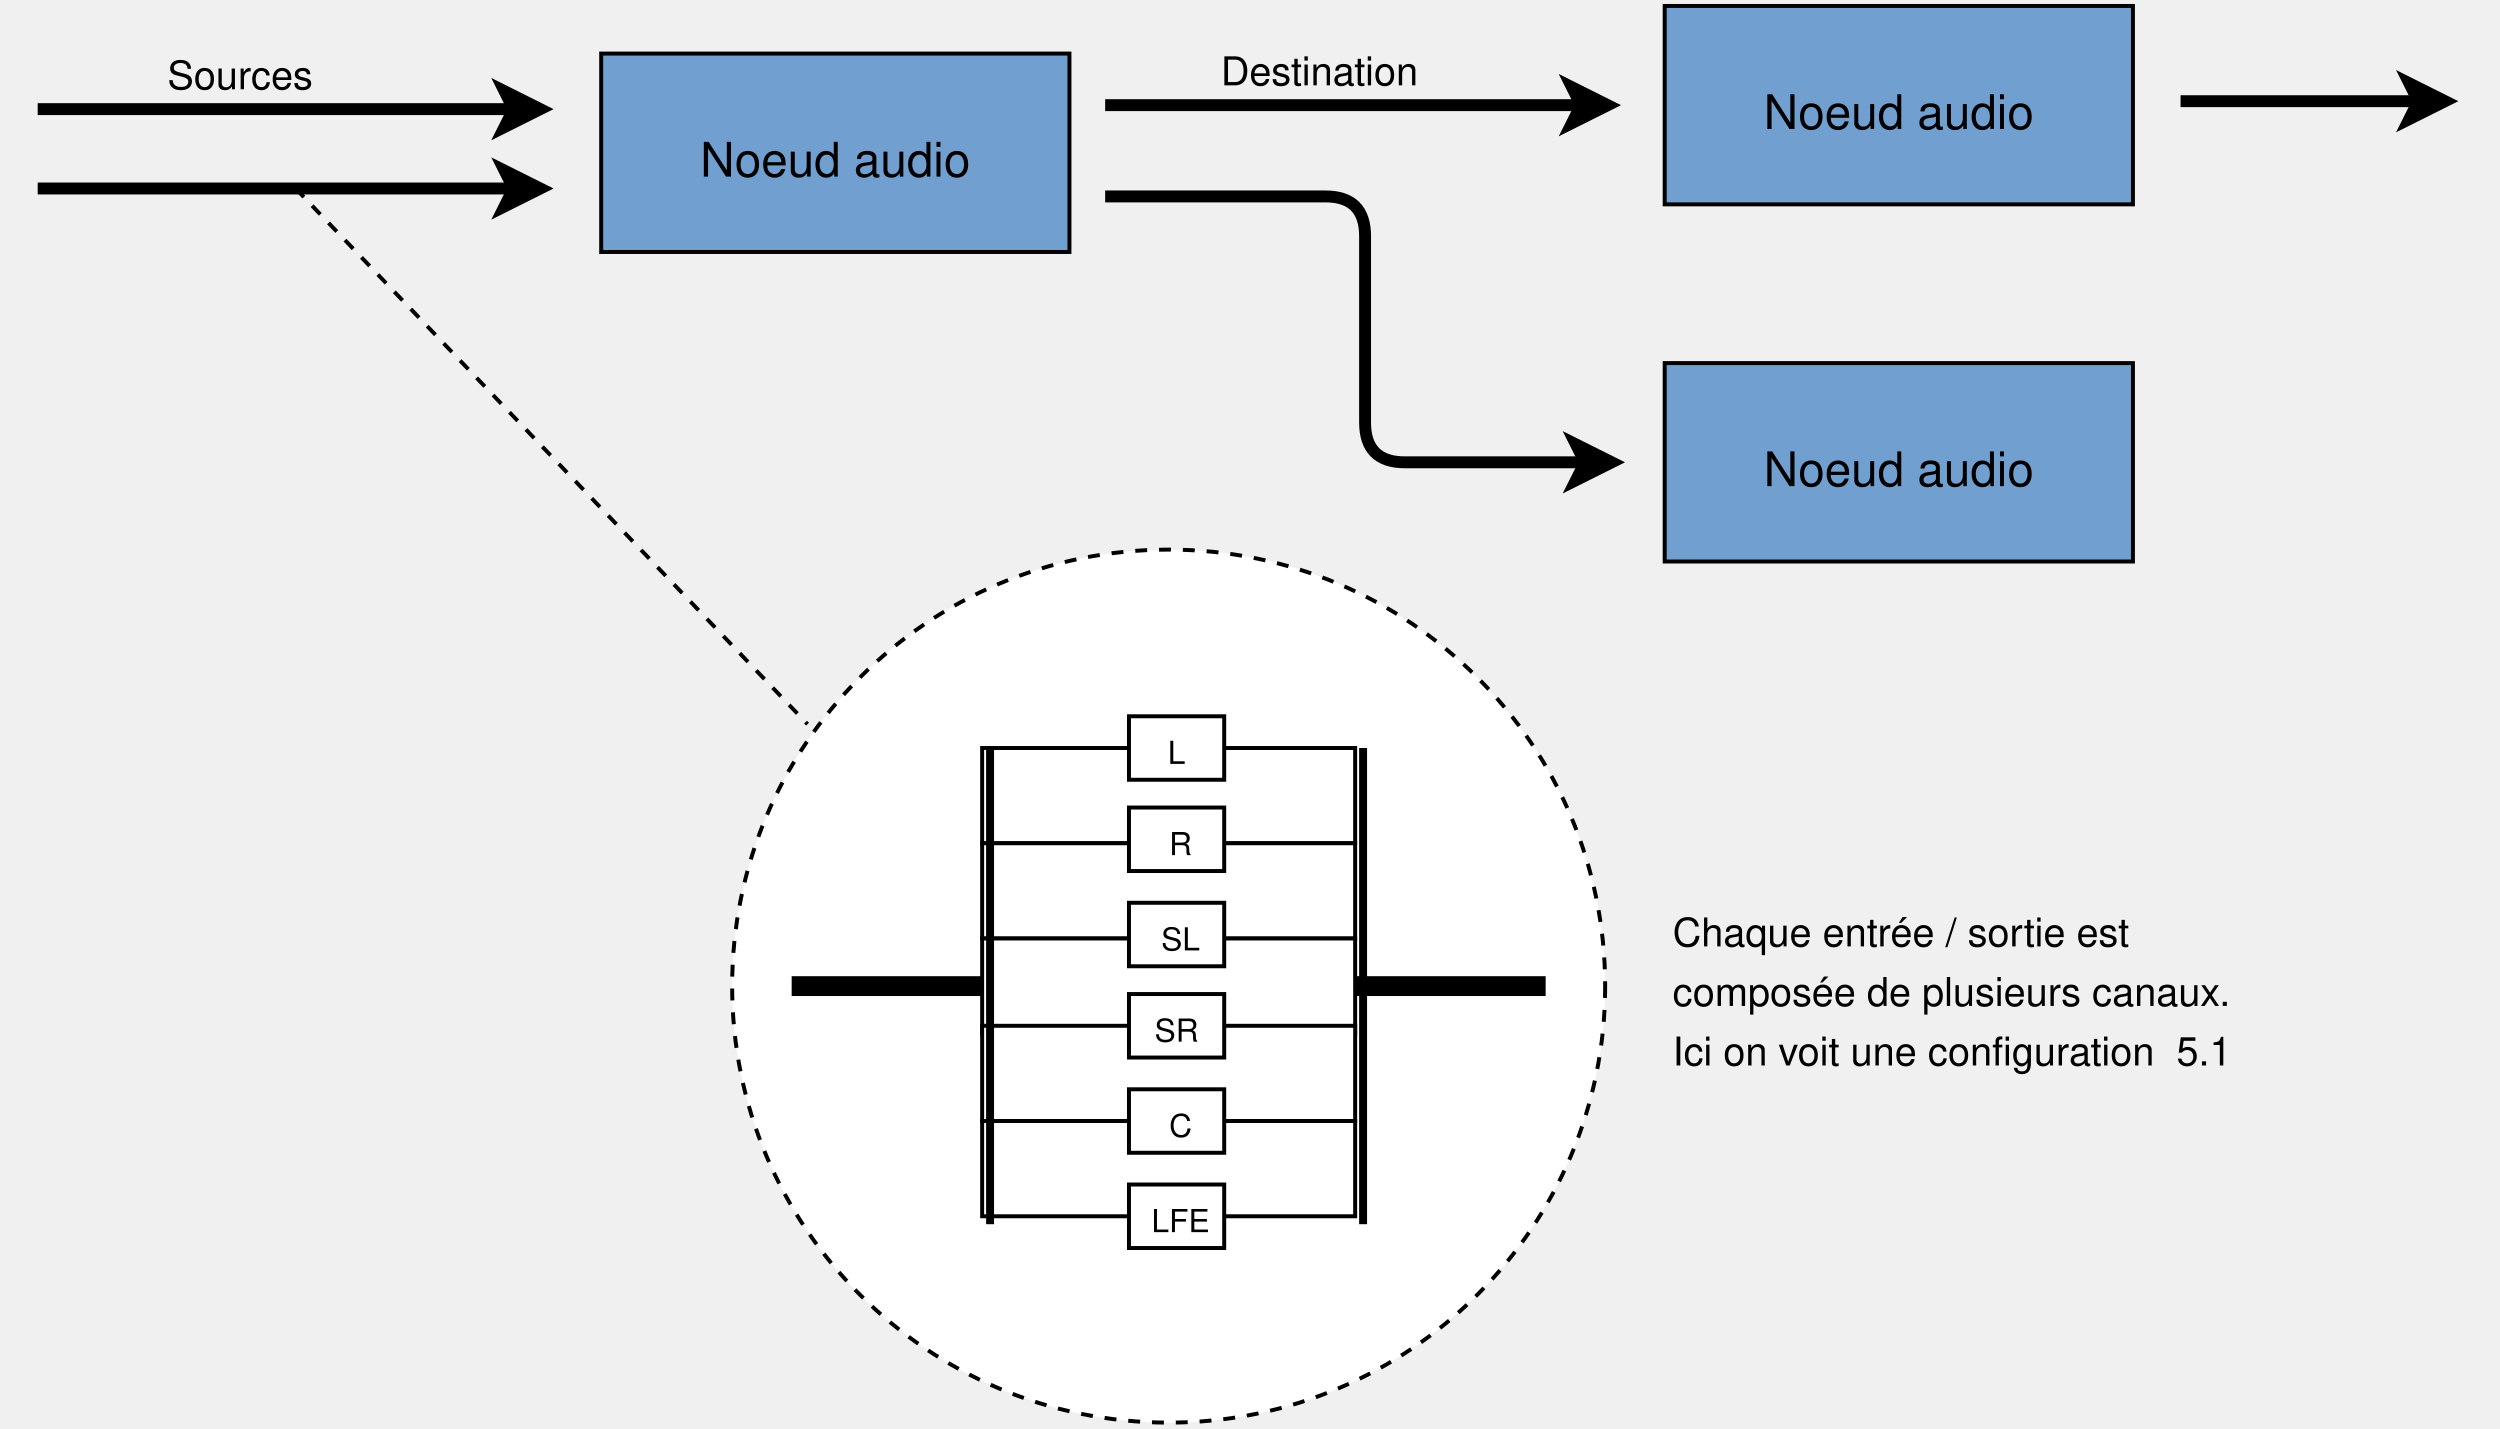
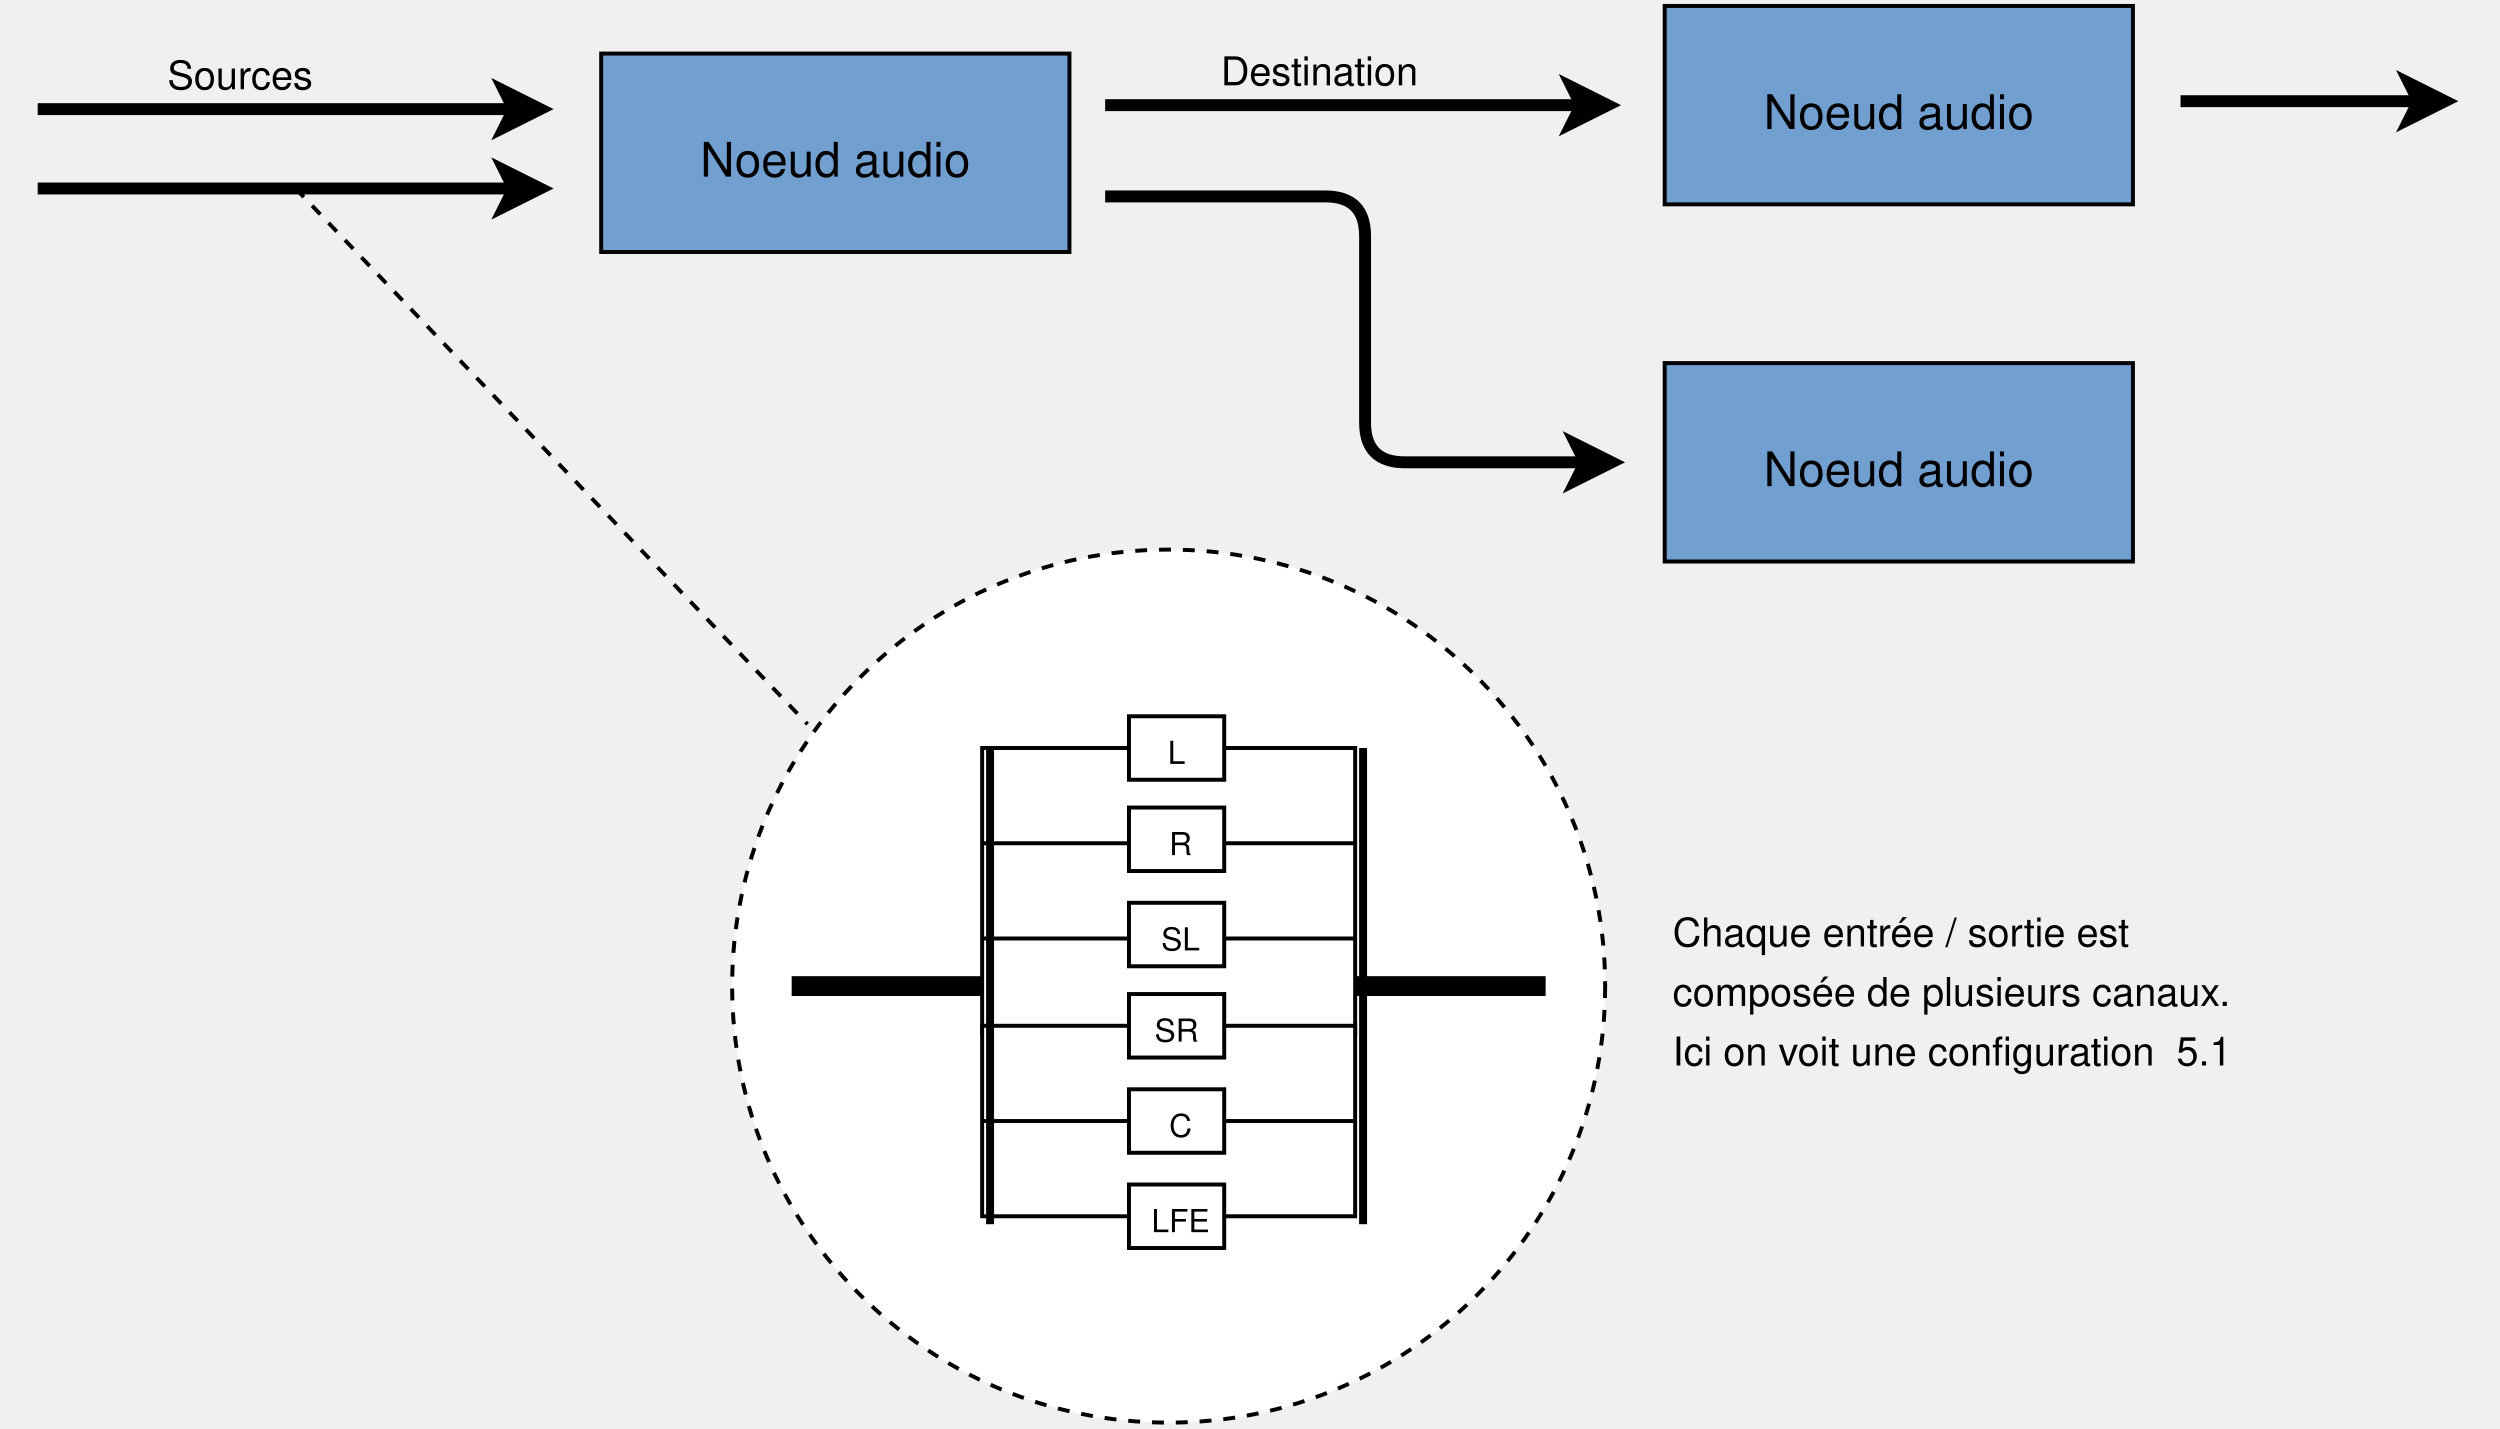
- <svg xmlns="http://www.w3.org/2000/svg" style="background-color: rgb(255, 255, 255);" width="630px" height="360px" version="1.1">
-   <defs />
-   <g transform="translate(0.5,0.5)">
-     <ellipse cx="294" cy="248" rx="110" ry="110" fill="#ffffff" stroke="#000000" stroke-dasharray="3 3" pointer-events="none" />
-     <path d="M 199 248 L 389 248" fill="none" stroke="#000000" stroke-width="5" stroke-miterlimit="10" pointer-events="none" />
-     <rect x="247" y="188" width="94" height="24" fill="#ffffff" stroke="#000000" pointer-events="none" />
-     <rect x="247" y="212" width="94" height="24" fill="#ffffff" stroke="#000000" pointer-events="none" />
-     <rect x="247" y="236" width="94" height="24" fill="#ffffff" stroke="#000000" pointer-events="none" />
-     <rect x="247" y="258" width="94" height="24" fill="#ffffff" stroke="#000000" pointer-events="none" />
-     <rect x="247" y="282" width="94" height="24" fill="#ffffff" stroke="#000000" pointer-events="none" />
-     <path d="M 189 248 L 309 248" fill="none" stroke="#000000" stroke-width="2" stroke-miterlimit="10" transform="rotate(90,249,248)" pointer-events="none" />
-     <path d="M 283 248 L 403 248" fill="none" stroke="#000000" stroke-width="2" stroke-miterlimit="10" transform="rotate(90,343,248)" pointer-events="none" />
-     <rect x="284" y="180" width="24" height="16" fill="#ffffff" stroke="#000000" pointer-events="none" />
-     <g transform="translate(293,183)">
-       <text x="3" y="9" fill="#000000" text-anchor="middle" font-size="8px" font-family="Helvetica">L</text>
-     </g>
-     <rect x="284" y="203" width="24" height="16" fill="#ffffff" stroke="#000000" pointer-events="none" />
-     <g transform="translate(293,206)">
-       <text x="4" y="9" fill="#000000" text-anchor="middle" font-size="8px" font-family="Helvetica">R</text>
-     </g>
-     <rect x="284" y="227" width="24" height="16" fill="#ffffff" stroke="#000000" pointer-events="none" />
-     <g transform="translate(290,230)">
-       <text x="7" y="9" fill="#000000" text-anchor="middle" font-size="8px" font-family="Helvetica">SL</text>
-     </g>
-     <rect x="284" y="250" width="24" height="16" fill="#ffffff" stroke="#000000" pointer-events="none" />
-     <g transform="translate(289,253)">
-       <text x="7" y="9" fill="#000000" text-anchor="middle" font-size="8px" font-family="Helvetica">SR</text>
-     </g>
-     <rect x="284" y="274" width="24" height="16" fill="#ffffff" stroke="#000000" pointer-events="none" />
-     <g transform="translate(293,277)">
-       <text x="4" y="9" fill="#000000" text-anchor="middle" font-size="8px" font-family="Helvetica">C</text>
-     </g>
-     <rect x="284" y="298" width="24" height="16" fill="#ffffff" stroke="#000000" pointer-events="none" />
-     <g transform="translate(287,301)">
-       <text x="10" y="9" fill="#000000" text-anchor="middle" font-size="8px" font-family="Helvetica">LFE</text>
-     </g>
-     <path d="M 9 27 L 128.9 27" fill="none" stroke="#000000" stroke-width="3" stroke-miterlimit="10" pointer-events="none" />
-     <path d="M 135.65 27 L 126.65 31.5 L 128.9 27 L 126.65 22.5 Z" fill="#000000" stroke="#000000" stroke-width="3" stroke-miterlimit="10" pointer-events="none" />
-     <path d="M 74 47 L 203 182" fill="none" stroke="#000000" stroke-miterlimit="10" stroke-dasharray="3 3" pointer-events="none" />
-     <path d="M 278 26 L 397.9 26" fill="none" stroke="#000000" stroke-width="3" stroke-miterlimit="10" pointer-events="none" />
-     <path d="M 404.65 26 L 395.65 30.5 L 397.9 26 L 395.65 21.5 Z" fill="#000000" stroke="#000000" stroke-width="3" stroke-miterlimit="10" pointer-events="none" />
-     <path d="M 278 49 L 333.5 49 Q 343.5 49 343.5 59 L 343.5 106 Q 343.5 116 353.5 116 L 398.9 116" fill="none" stroke="#000000" stroke-width="3" stroke-miterlimit="10" pointer-events="none" />
-     <path d="M 405.65 116 L 396.65 120.5 L 398.9 116 L 396.65 111.5 Z" fill="#000000" stroke="#000000" stroke-width="3" stroke-miterlimit="10" pointer-events="none" />
-     <path d="M 549 25 L 608.9 25" fill="none" stroke="#000000" stroke-width="3" stroke-miterlimit="10" pointer-events="none" />
-     <path d="M 615.65 25 L 606.65 29.5 L 608.9 25 L 606.65 20.5 Z" fill="#000000" stroke="#000000" stroke-width="3" stroke-miterlimit="10" pointer-events="none" />
-     <g transform="translate(421,216)">
-       <text x="0" y="22" fill="#000000" text-anchor="left" font-size="10px" font-family="Helvetica">
+ <svg xmlns="http://www.w3.org/2000/svg" style="background-color:#fff" width="630" height="360">
+   <g transform="translate(.5 .5)">
+     <circle cx="294" cy="248" fill="#fff" stroke="#000" stroke-dasharray="3 3" pointer-events="none" r="110" />
+     <path d="M199 248h190" fill="none" stroke="#000" stroke-width="5" stroke-miterlimit="10" pointer-events="none" />
+     <path fill="#fff" stroke="#000" pointer-events="none" d="M247 188h94v24h-94zm0 24h94v24h-94zm0 24h94v24h-94z" />
+     <path fill="#fff" stroke="#000" pointer-events="none" d="M247 258h94v24h-94zm0 24h94v24h-94z" />
+     <path d="M249 188v120m94-120v120" fill="none" stroke="#000" stroke-width="2" stroke-miterlimit="10" pointer-events="none" />
+     <path fill="#fff" stroke="#000" pointer-events="none" d="M284 180h24v16h-24z" />
+     <text x="3" y="9" text-anchor="middle" font-size="8" font-family="Helvetica" transform="translate(293 183)">L</text>
+     <path fill="#fff" stroke="#000" pointer-events="none" d="M284 203h24v16h-24z" />
+     <text x="4" y="9" text-anchor="middle" font-size="8" font-family="Helvetica" transform="translate(293 206)">R</text>
+     <path fill="#fff" stroke="#000" pointer-events="none" d="M284 227h24v16h-24z" />
+     <text x="7" y="9" text-anchor="middle" font-size="8" font-family="Helvetica" transform="translate(290 230)">SL</text>
+     <path fill="#fff" stroke="#000" pointer-events="none" d="M284 250h24v16h-24z" />
+     <text x="7" y="9" text-anchor="middle" font-size="8" font-family="Helvetica" transform="translate(289 253)">SR</text>
+     <path fill="#fff" stroke="#000" pointer-events="none" d="M284 274h24v16h-24z" />
+     <text x="4" y="9" text-anchor="middle" font-size="8" font-family="Helvetica" transform="translate(293 277)">C</text>
+     <path fill="#fff" stroke="#000" pointer-events="none" d="M284 298h24v16h-24z" />
+     <text x="10" y="9" text-anchor="middle" font-size="8" font-family="Helvetica" transform="translate(287 301)">LFE</text>
+     <path d="M9 27h119.9" fill="none" stroke="#000" stroke-width="3" stroke-miterlimit="10" pointer-events="none" />
+     <path d="m135.65 27-9 4.5 2.25-4.5-2.25-4.5z" stroke="#000" stroke-width="3" stroke-miterlimit="10" pointer-events="none" />
+     <path d="m74 47 129 135" fill="none" stroke="#000" stroke-miterlimit="10" stroke-dasharray="3 3" pointer-events="none" />
+     <path d="M278 26h119.9" fill="none" stroke="#000" stroke-width="3" stroke-miterlimit="10" pointer-events="none" />
+     <path d="m404.65 26-9 4.5 2.25-4.5-2.25-4.5z" stroke="#000" stroke-width="3" stroke-miterlimit="10" pointer-events="none" />
+     <path d="M278 49h55.5q10 0 10 10v47q0 10 10 10h45.4" fill="none" stroke="#000" stroke-width="3" stroke-miterlimit="10" pointer-events="none" />
+     <path d="m405.65 116-9 4.5 2.25-4.5-2.25-4.5z" stroke="#000" stroke-width="3" stroke-miterlimit="10" pointer-events="none" />
+     <path d="M549 25h59.9" fill="none" stroke="#000" stroke-width="3" stroke-miterlimit="10" pointer-events="none" />
+     <path d="m615.65 25-9 4.5 2.25-4.5-2.25-4.5z" stroke="#000" stroke-width="3" stroke-miterlimit="10" pointer-events="none" />
+     <text y="22" text-anchor="left" font-size="10" font-family="Helvetica" transform="translate(421 216)">
			Chaque entrée / sortie est
			<tspan x="0" dy="1.5em">composée de plusieurs canaux.</tspan>
-         <tspan x="0" dy="1.5em">Ici on voit une configuration  5.1</tspan>
-       </text>
-     </g>
-     <rect x="151" y="13" width="118" height="50" fill="#719fd0" stroke="#000000" pointer-events="none" />
-     <g transform="translate(176,32)">
-       <text x="34" y="12" fill="#000000" text-anchor="middle" font-size="12px" font-family="Helvetica">Noeud audio</text>
-     </g>
-     <path d="M 9 47 L 128.9 47" fill="none" stroke="#000000" stroke-width="3" stroke-miterlimit="10" pointer-events="none" />
-     <path d="M 135.65 47 L 126.65 51.5 L 128.9 47 L 126.65 42.5 Z" fill="#000000" stroke="#000000" stroke-width="3" stroke-miterlimit="10" pointer-events="none" />
-     <rect x="419" y="1" width="118" height="50" fill="#719fd0" stroke="#000000" pointer-events="none" />
-     <g transform="translate(444,20)">
-       <text x="34" y="12" fill="#000000" text-anchor="middle" font-size="12px" font-family="Helvetica">Noeud audio</text>
-     </g>
-     <rect x="419" y="91" width="118" height="50" fill="#719fd0" stroke="#000000" pointer-events="none" />
-     <g transform="translate(444,110)">
-       <text x="34" y="12" fill="#000000" text-anchor="middle" font-size="12px" font-family="Helvetica">Noeud audio</text>
-     </g>
-     <g transform="translate(41,12)">
-       <text x="19" y="10" fill="#000000" text-anchor="middle" font-size="10px" font-family="Helvetica">Sources</text>
-     </g>
-     <g transform="translate(308,11)">
-       <text x="24" y="10" fill="#000000" text-anchor="middle" font-size="10px" font-family="Helvetica">Destination</text>
-     </g>
+       <tspan x="0" dy="1.5em">Ici on voit une configuration  5.1</tspan>
+     </text>
+     <path fill="#719fd0" stroke="#000" pointer-events="none" d="M151 13h118v50H151z" />
+     <text x="34" y="12" text-anchor="middle" font-size="12" font-family="Helvetica" transform="translate(176 32)">Noeud audio</text>
+     <path d="M9 47h119.9" fill="none" stroke="#000" stroke-width="3" stroke-miterlimit="10" pointer-events="none" />
+     <path d="m135.65 47-9 4.5 2.25-4.5-2.25-4.5z" stroke="#000" stroke-width="3" stroke-miterlimit="10" pointer-events="none" />
+     <path fill="#719fd0" stroke="#000" pointer-events="none" d="M419 1h118v50H419z" />
+     <text x="34" y="12" text-anchor="middle" font-size="12" font-family="Helvetica" transform="translate(444 20)">Noeud audio</text>
+     <path fill="#719fd0" stroke="#000" pointer-events="none" d="M419 91h118v50H419z" />
+     <text x="34" y="12" text-anchor="middle" font-size="12" font-family="Helvetica" transform="translate(444 110)">Noeud audio</text>
+     <text x="19" y="10" text-anchor="middle" font-size="10" font-family="Helvetica" transform="translate(41 12)">Sources</text>
+     <text x="24" y="10" text-anchor="middle" font-size="10" font-family="Helvetica" transform="translate(308 11)">Destination</text>
  </g>
</svg>
